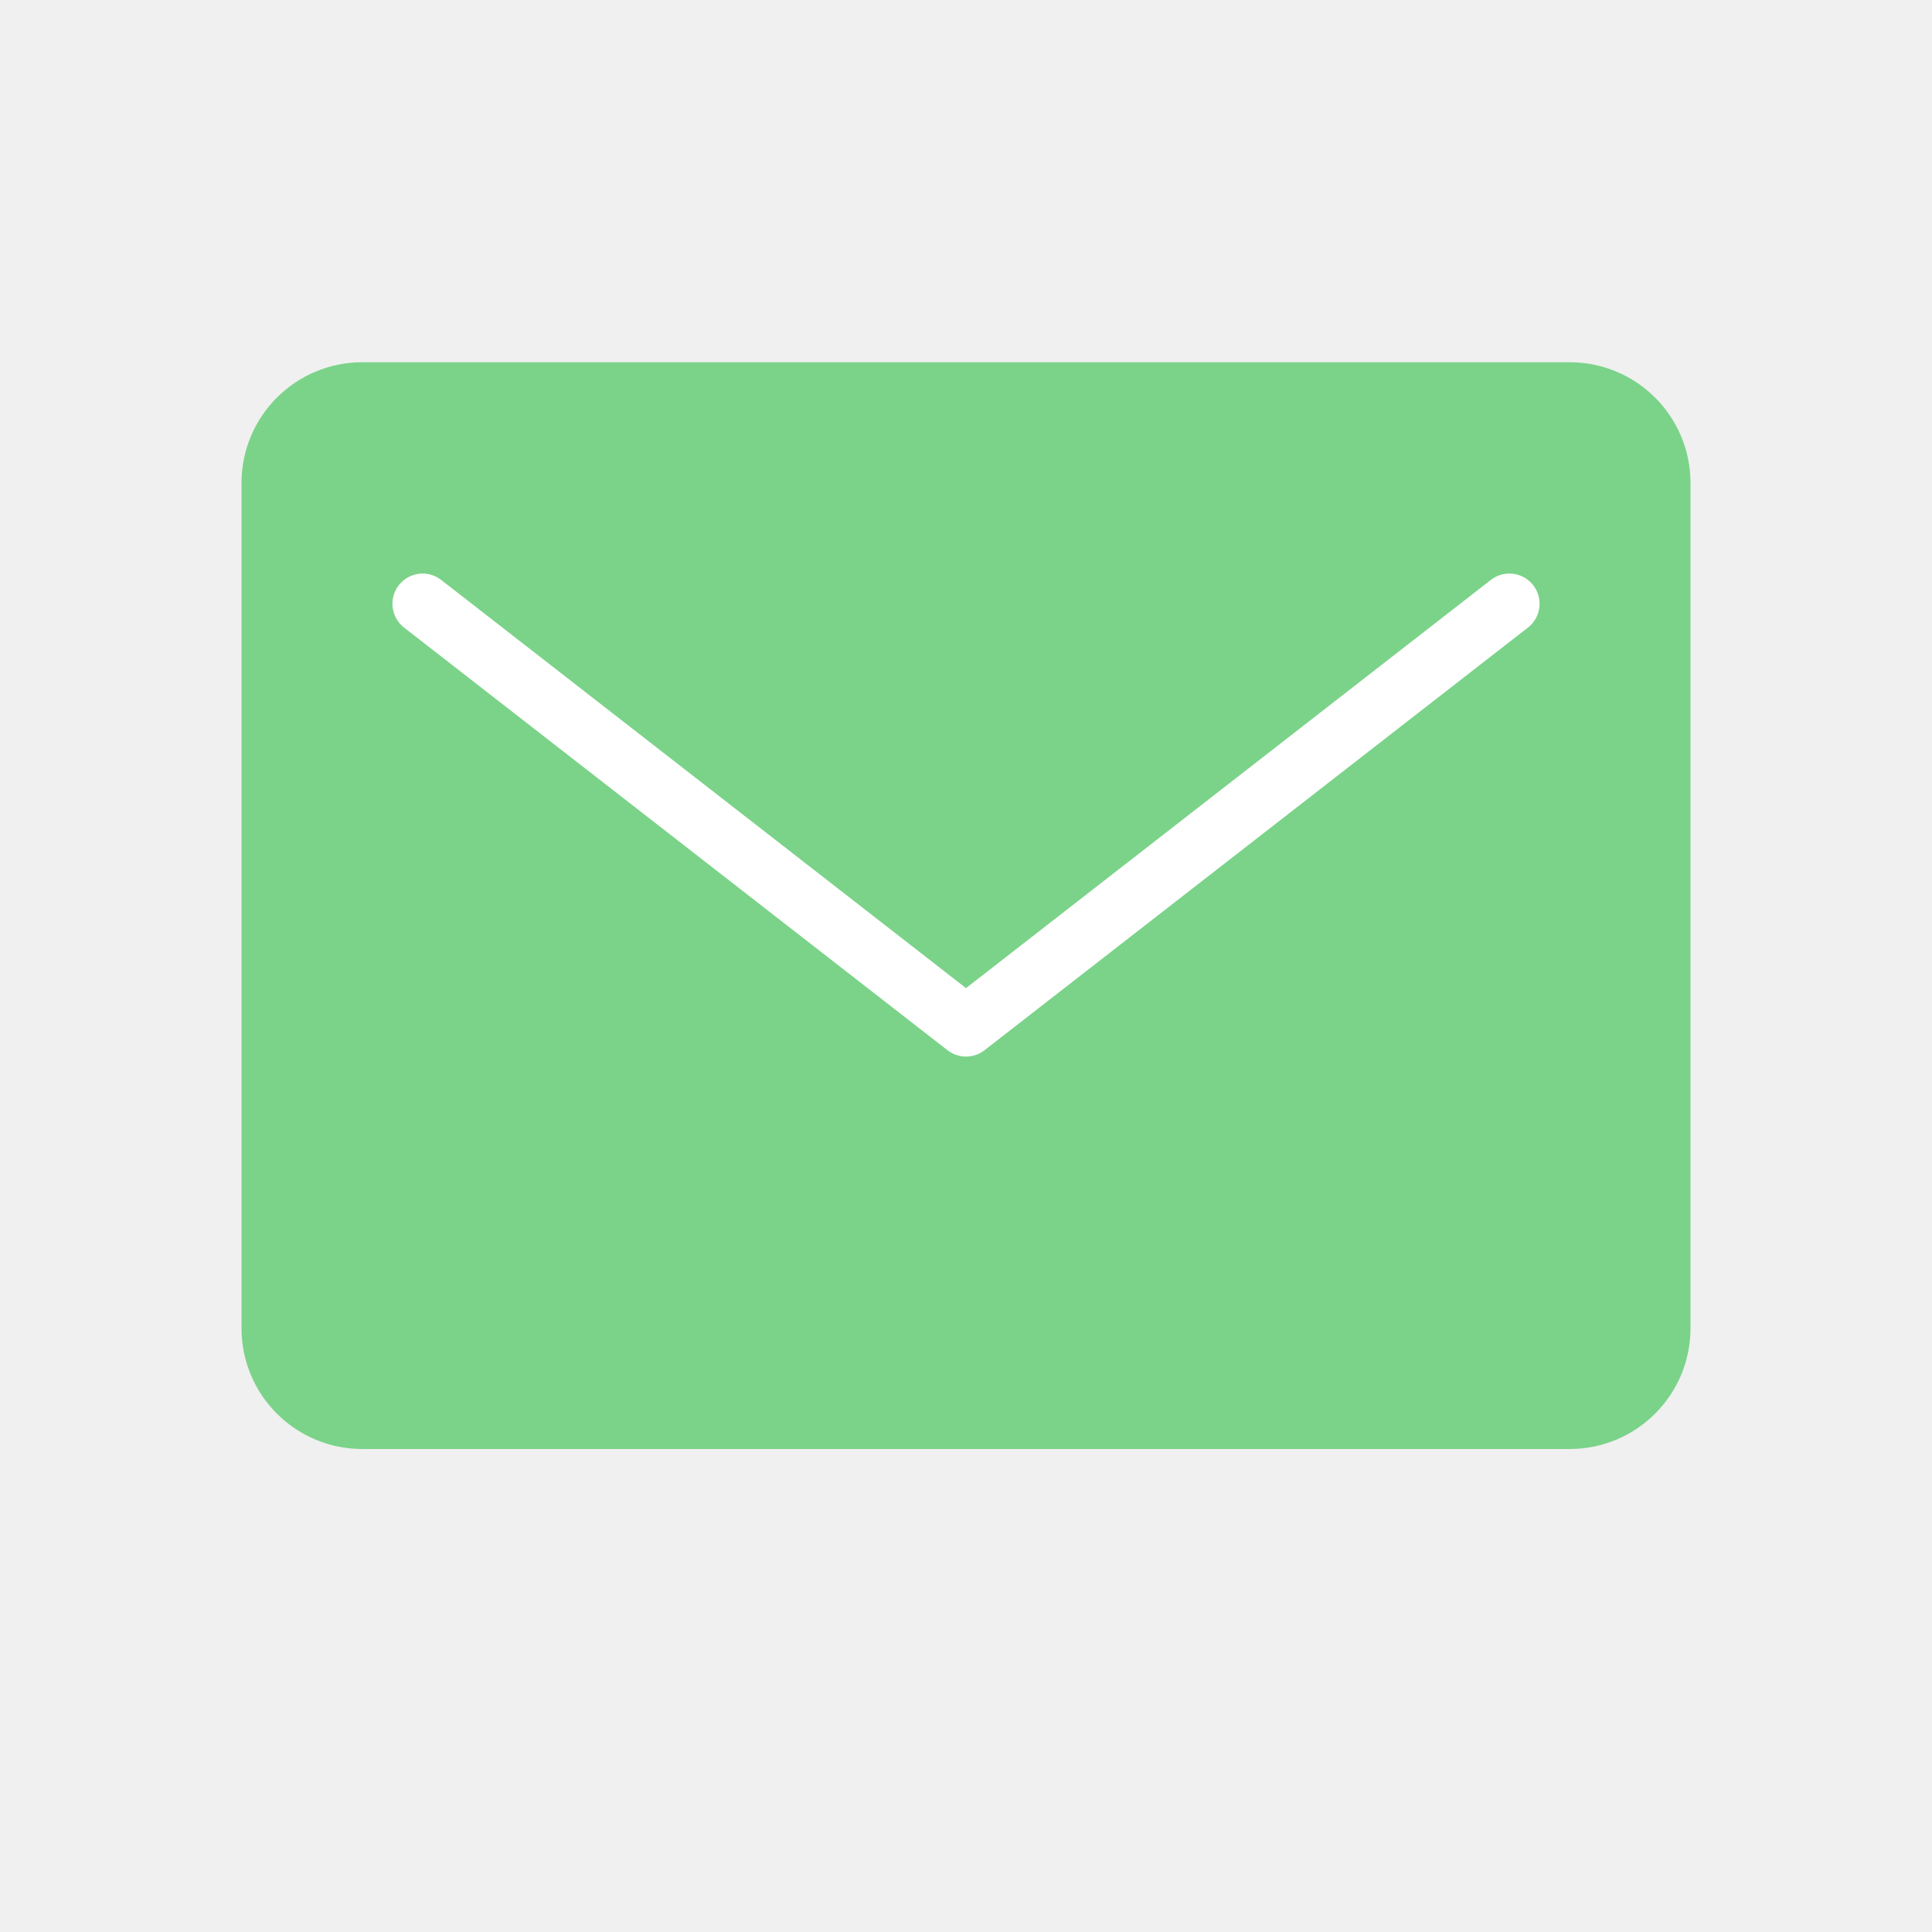
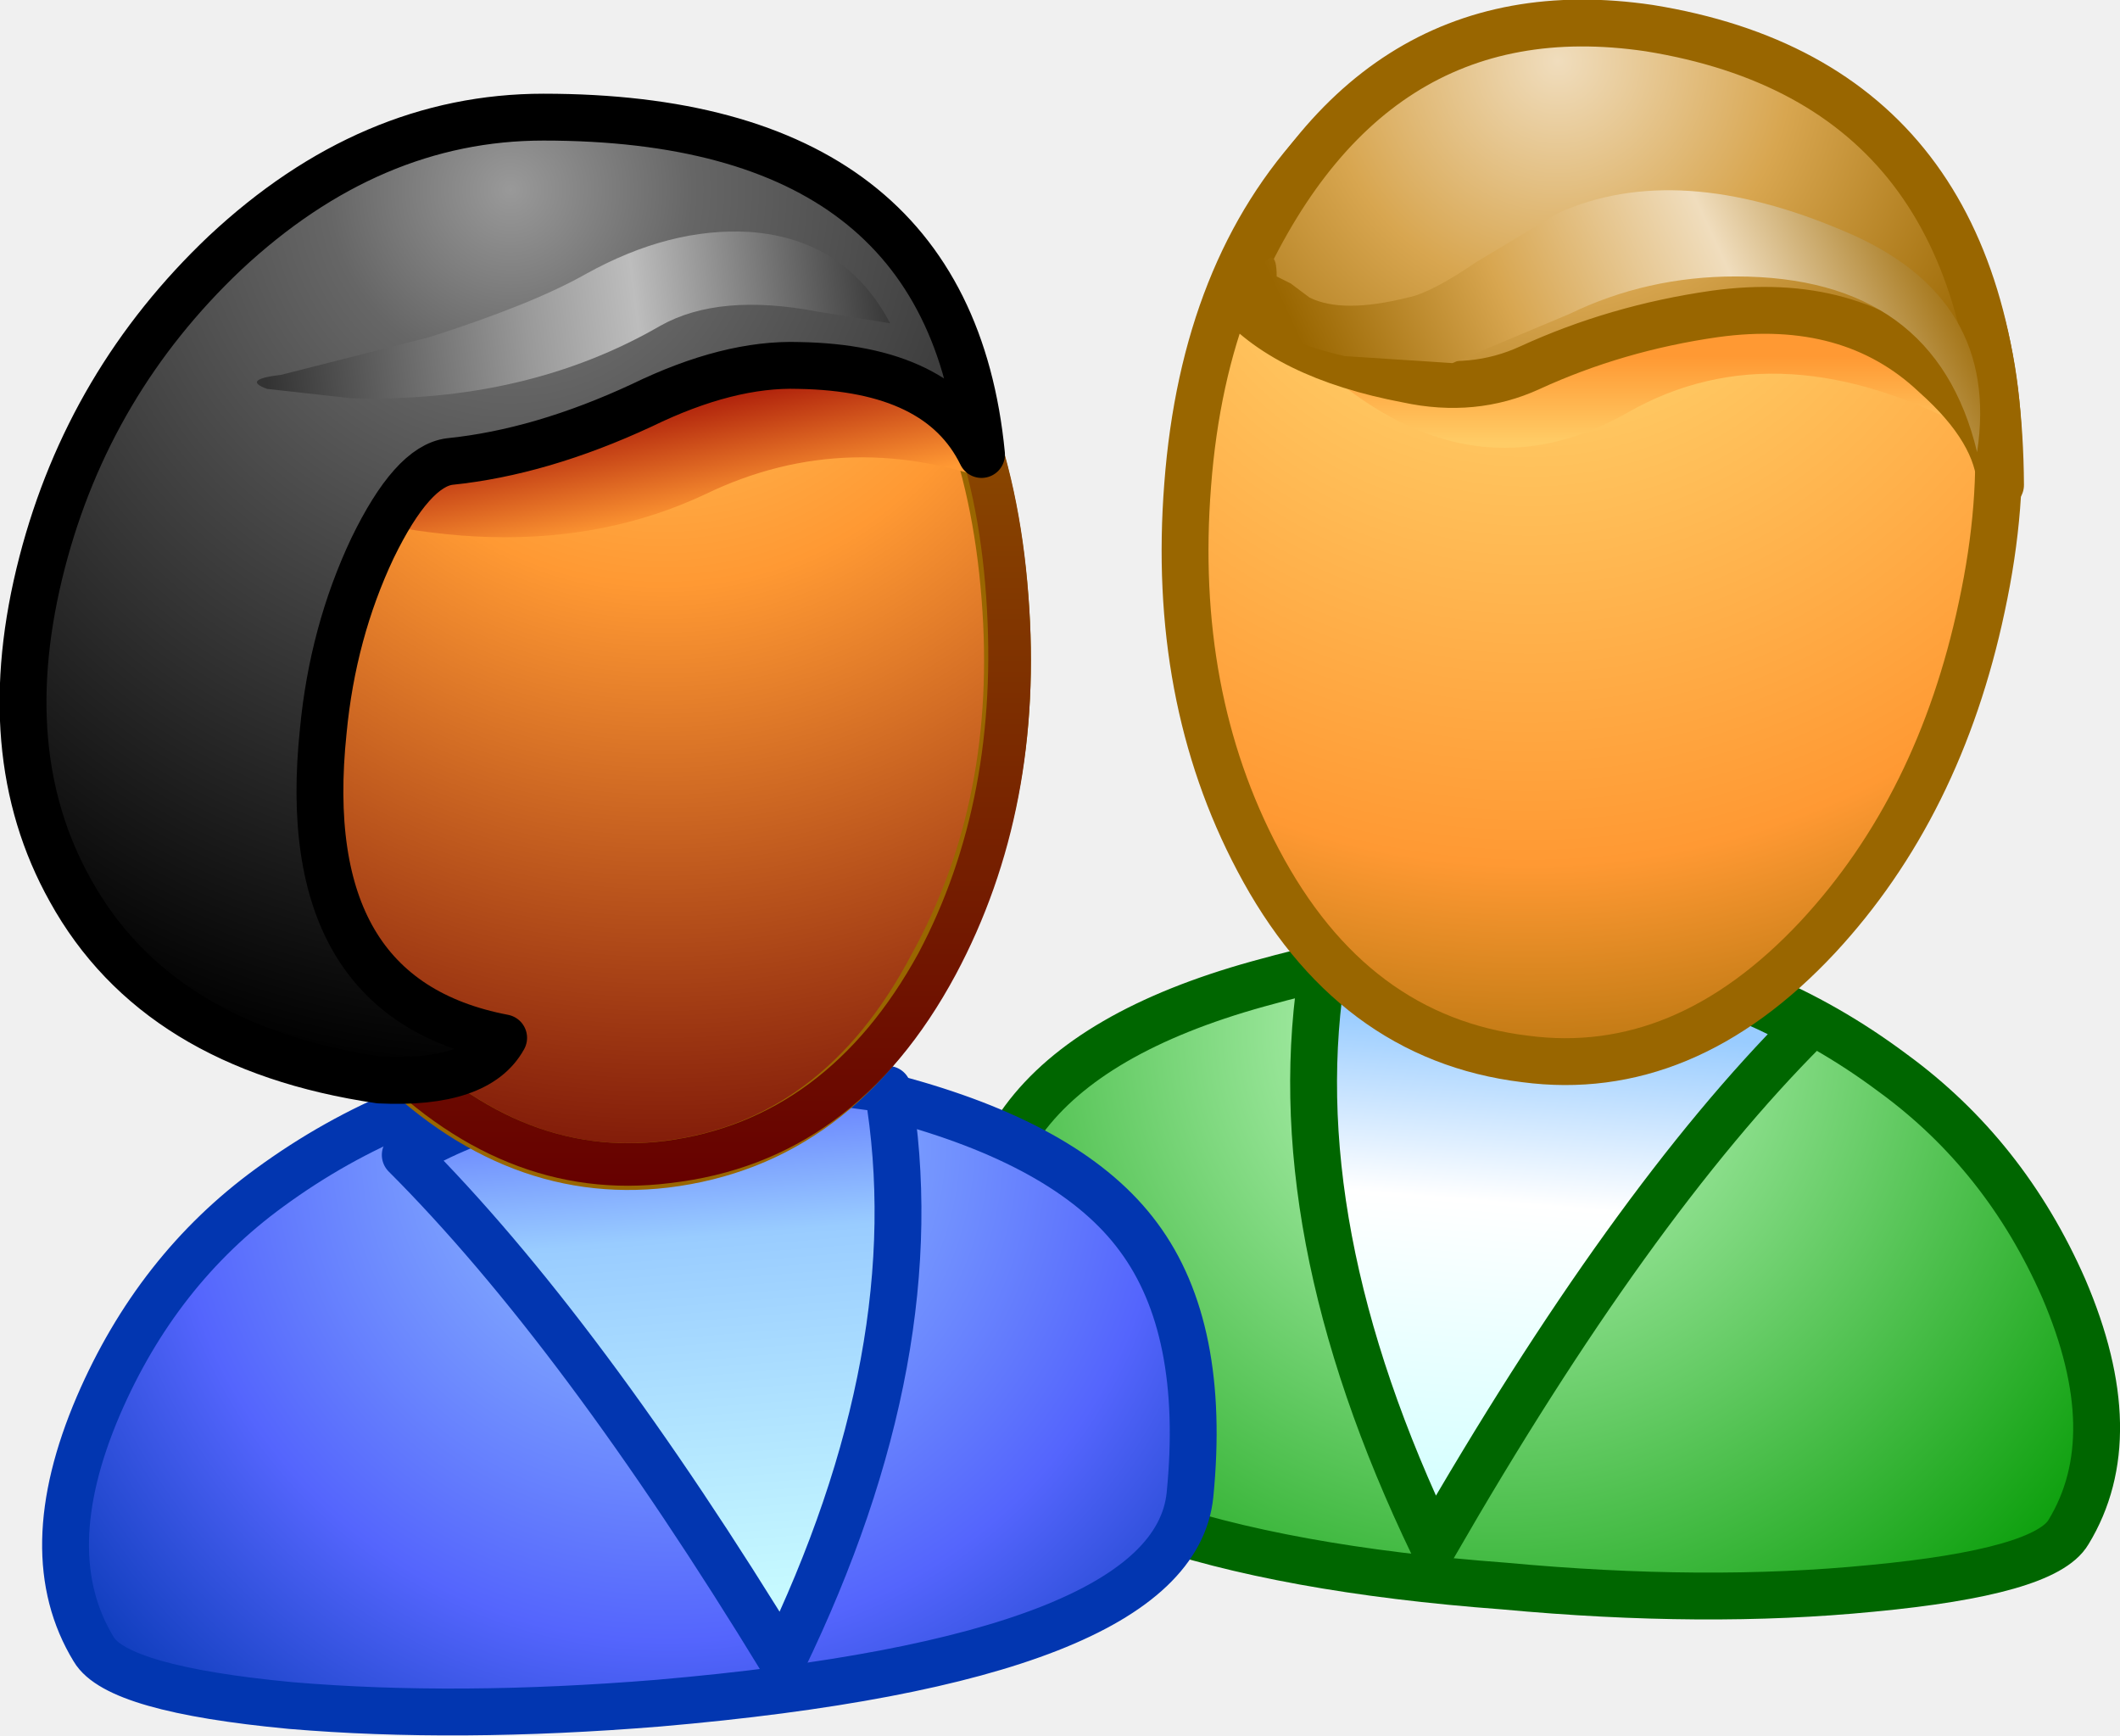
- <svg xmlns="http://www.w3.org/2000/svg" viewBox="0 0 64 64" width="64" height="64" role="img" aria-label="Contact icon">
-   <rect x="8" y="12" width="48" height="36" rx="4" fill="#7bd389" />
-   <path d="M14 20 L32 34 L50 20" stroke="#ffffff" stroke-width="2" fill="none" stroke-linecap="round" stroke-linejoin="round" />
+ <svg xmlns="http://www.w3.org/2000/svg" height="37.05px" width="45.25px">
+   <g transform="matrix(1, 0, 0, 1, 22.6, 18.5)">
+     <path d="M1.8 13.95 Q4.8 15.0 9.5 15.35 13.8 15.75 17.35 15.4 21.05 15.05 21.55 14.2 22.8 12.15 21.45 9.0 20.2 6.15 17.8 4.4 12.25 0.25 4.25 2.5 0.65 3.5 -0.75 5.4 -2.2 7.35 -1.85 10.95 -1.65 12.75 1.8 13.95" fill="url(#gradient0)" fill-rule="evenodd" stroke="none" />
+     <path d="M1.8 13.95 Q-1.65 12.75 -1.85 10.95 -2.2 7.35 -0.75 5.4 0.65 3.5 4.25 2.5 12.25 0.25 17.8 4.4 20.2 6.15 21.45 9.0 22.8 12.15 21.55 14.2 21.05 15.05 17.35 15.4 13.8 15.75 9.5 15.35 4.8 15.0 1.8 13.95 Z" fill="none" stroke="#006600" stroke-linecap="round" stroke-linejoin="round" stroke-width="1.0" />
+     <path d="M15.95 3.45 Q13.6 2.05 10.35 2.05 L7.1 1.85 5.65 2.05 Q4.7 7.65 8.0 14.5 12.2 7.2 15.95 3.45" fill="url(#gradient1)" fill-rule="evenodd" stroke="none" />
+     <path d="M15.95 3.45 Q12.2 7.2 8.0 14.5 4.7 7.65 5.65 2.05 L7.1 1.85 10.35 2.05 Q13.6 2.05 15.95 3.45 Z" fill="none" stroke="#006600" stroke-linecap="round" stroke-linejoin="round" stroke-width="1.0" />
+     <path d="M9.95 4.1 Q13.35 4.55 16.2 1.5 18.8 -1.3 19.7 -5.55 20.65 -9.95 19.1 -13.25 17.4 -17.0 13.0 -17.75 8.45 -18.55 5.65 -15.45 3.1 -12.75 2.75 -8.15 2.4 -3.65 4.25 -0.15 6.25 3.65 9.95 4.1" fill="url(#gradient2)" fill-rule="evenodd" stroke="none" />
+     <path d="M9.95 4.1 Q6.25 3.65 4.25 -0.15 2.4 -3.65 2.75 -8.15 3.1 -12.75 5.65 -15.45 8.45 -18.55 13.0 -17.75 17.4 -17.0 19.1 -13.25 20.65 -9.95 19.7 -5.55 18.8 -1.3 16.2 1.5 13.35 4.55 9.95 4.1 Z" fill="none" stroke="#996600" stroke-linecap="round" stroke-linejoin="round" stroke-width="1.0" />
+     <path d="M19.6 -9.25 Q17.3 -14.35 11.35 -12.1 6.25 -10.15 3.9 -12.5 7.95 -7.3 12.15 -9.7 15.4 -11.55 19.6 -9.25" fill="url(#gradient3)" fill-rule="evenodd" stroke="none" />
+     <path d="M20.1 -8.15 Q20.05 -16.7 12.6 -17.9 6.5 -18.8 3.7 -12.25 4.8 -10.9 7.45 -10.4 8.85 -10.1 10.05 -10.65 11.9 -11.5 14.0 -11.8 16.9 -12.2 18.7 -10.5 20.05 -9.3 20.1 -8.15" fill="url(#gradient4)" fill-rule="evenodd" stroke="none" />
+     <path d="M20.1 -8.15 Q20.05 -9.3 18.7 -10.5 16.9 -12.2 14.0 -11.8 11.9 -11.5 10.05 -10.65 8.85 -10.1 7.45 -10.4 4.8 -10.9 3.7 -12.25 6.5 -18.8 12.6 -17.9 20.05 -16.7 20.1 -8.15 Z" fill="none" stroke="#996600" stroke-linecap="round" stroke-linejoin="round" stroke-width="1.0" />
+     <path d="M8.4 -10.75 L10.9 -11.8 Q12.55 -12.6 14.45 -12.6 18.7 -12.6 19.6 -8.85 20.1 -12.15 16.8 -13.55 13.2 -15.1 10.65 -13.95 L8.9 -12.9 Q7.95 -12.25 7.45 -12.15 6.05 -11.8 5.35 -12.15 L4.95 -12.45 4.65 -12.6 Q4.65 -13.35 4.25 -12.7 3.85 -12.0 4.2 -11.7 4.8 -11.2 6.1 -10.9 L8.4 -10.75" fill="url(#gradient5)" fill-rule="evenodd" stroke="none" />
+     <path d="M-16.4 17.9 Q-12.85 18.2 -8.55 17.85 2.45 16.9 2.8 13.4 3.15 9.85 1.7 7.9 0.3 6.0 -3.3 5.0 -11.25 2.75 -16.85 6.85 -19.25 8.6 -20.5 11.5 -21.85 14.65 -20.6 16.7 -20.1 17.55 -16.4 17.9" fill="url(#gradient6)" fill-rule="evenodd" stroke="none" />
+     <path d="M-16.4 17.9 Q-12.85 18.2 -8.55 17.85 2.45 16.9 2.8 13.4 3.15 9.85 1.7 7.9 0.3 6.0 -3.3 5.0 -11.25 2.75 -16.85 6.85 -19.25 8.6 -20.5 11.5 -21.85 14.65 -20.6 16.7 -20.1 17.55 -16.4 17.9 Z" fill="none" stroke="#0236b0" stroke-linecap="round" stroke-linejoin="round" stroke-width="1.0" />
+     <path d="M-8.35 4.75 Q-11.6 4.75 -13.95 6.15 -10.2 9.9 -5.9 16.95 -2.7 10.35 -3.65 4.75 L-5.1 4.55 -8.35 4.75" fill="url(#gradient7)" fill-rule="evenodd" stroke="none" />
+     <path d="M-8.35 4.75 Q-11.6 4.75 -13.95 6.15 -10.2 9.9 -5.9 16.95 -2.7 10.35 -3.65 4.75 L-5.1 4.55 -8.35 4.75 Z" fill="none" stroke="#0236b0" stroke-linecap="round" stroke-linejoin="round" stroke-width="1.0" />
+     <path d="M-11.3 -15.2 Q-15.7 -14.45 -17.45 -10.75 -19.0 -7.5 -18.1 -3.2 -17.2 1.0 -14.6 3.75 -11.8 6.75 -8.4 6.35 -4.7 5.9 -2.7 2.1 -0.8 -1.35 -1.15 -5.75 -1.5 -10.3 -3.95 -12.95 -6.8 -16.0 -11.3 -15.2" fill="url(#gradient8)" fill-rule="evenodd" stroke="none" />
+     <path d="M-11.3 -15.2 Q-15.7 -14.45 -17.45 -10.75 -19.0 -7.5 -18.1 -3.2 -17.2 1.0 -14.6 3.75 -11.8 6.75 -8.4 6.35 -4.7 5.9 -2.7 2.1 -0.8 -1.35 -1.15 -5.75 -1.5 -10.3 -3.95 -12.95 -6.8 -16.0 -11.3 -15.2 Z" fill="none" stroke="#996600" stroke-linecap="round" stroke-linejoin="round" stroke-width="1.0" />
+     <path d="M-1.05 -8.1 Q-2.2 -12.55 -9.3 -9.65 -14.4 -7.55 -17.5 -8.2 -11.7 -6.0 -7.55 -7.95 -4.45 -9.45 -1.05 -8.1" fill="url(#gradient9)" fill-rule="evenodd" stroke="none" />
+     <path d="M-0.65 -5.8 Q-1.0 -10.5 -3.6 -13.3 -6.55 -16.55 -11.35 -15.7 -15.95 -14.9 -17.8 -11.05 -19.45 -7.65 -18.5 -3.15 -17.6 1.25 -14.85 4.1 -11.9 7.2 -8.3 6.75 -4.35 6.3 -2.2 2.3 -0.3 -1.25 -0.65 -5.8 M-1.55 -5.75 Q-1.25 -1.45 -3.0 1.85 -4.95 5.4 -8.4 5.85 -11.6 6.25 -14.25 3.4 -16.75 0.7 -17.6 -3.3 -18.45 -7.45 -17.0 -10.55 -15.35 -14.1 -11.2 -14.8 -6.9 -15.5 -4.25 -12.7 -1.85 -10.15 -1.55 -5.75" fill="url(#gradient10)" fill-rule="evenodd" stroke="none" />
+     <path d="M-1.65 -8.8 Q-2.35 -16.0 -11.0 -16.0 -14.7 -16.0 -17.8 -13.1 -20.7 -10.35 -21.7 -6.5 -22.75 -2.45 -21.1 0.5 -19.25 3.85 -14.5 4.55 -12.4 4.65 -11.85 3.65 -16.3 2.8 -15.7 -2.9 -15.5 -5.0 -14.65 -6.8 -13.8 -8.55 -13.0 -8.65 -11.05 -8.85 -8.9 -9.85 -7.05 -10.75 -5.55 -10.7 -2.55 -10.65 -1.65 -8.8" fill="url(#gradient11)" fill-rule="evenodd" stroke="none" />
+     <path d="M-1.65 -8.8 Q-2.35 -16.0 -11.0 -16.0 -14.7 -16.0 -17.8 -13.1 -20.7 -10.35 -21.7 -6.5 -22.75 -2.45 -21.1 0.5 -19.25 3.85 -14.5 4.55 -12.4 4.65 -11.85 3.65 -16.3 2.8 -15.7 -2.9 -15.5 -5.0 -14.65 -6.8 -13.8 -8.55 -13.0 -8.65 -11.05 -8.85 -8.9 -9.85 -7.05 -10.75 -5.55 -10.7 -2.55 -10.65 -1.65 -8.8 Z" fill="none" stroke="#000000" stroke-linecap="round" stroke-linejoin="round" stroke-width="1.0" />
+     <path d="M-8.5 -11.55 Q-7.25 -12.25 -5.15 -11.85 L-3.6 -11.6 Q-4.55 -13.4 -6.6 -13.55 -8.3 -13.65 -10.1 -12.65 -11.25 -12.0 -13.45 -11.3 L-16.6 -10.5 Q-17.45 -10.4 -16.9 -10.2 L-15.1 -10.0 Q-11.35 -9.9 -8.5 -11.55" fill="url(#gradient12)" fill-rule="evenodd" stroke="none" />
+   </g>
+   <defs>
+     <radialGradient cx="0" cy="0" gradientTransform="matrix(0.0208, 0.0, 0.0, 0.0208, 9.3, 3.45)" gradientUnits="userSpaceOnUse" id="gradient0" r="819.2" spreadMethod="pad">
+       <stop offset="0.0" stop-color="#ccffcc" />
+       <stop offset="1.0" stop-color="#009900" />
+     </radialGradient>
+     <linearGradient gradientTransform="matrix(-7.0E-4, 0.0077, 0.0063, 5.0E-4, 10.9, 8.6)" gradientUnits="userSpaceOnUse" id="gradient1" spreadMethod="pad" x1="-819.2" x2="819.2">
+       <stop offset="0.0" stop-color="#99ccff" />
+       <stop offset="0.094" stop-color="#99ccff" />
+       <stop offset="0.396" stop-color="#ffffff" />
+       <stop offset="1.0" stop-color="#ccffff" />
+     </linearGradient>
+     <radialGradient cx="0" cy="0" gradientTransform="matrix(0.0277, 0.0, 0.0, 0.0277, 10.05, -16.25)" gradientUnits="userSpaceOnUse" id="gradient2" r="819.2" spreadMethod="pad">
+       <stop offset="0.0" stop-color="#ffff99" />
+       <stop offset="0.243" stop-color="#ffcc66" />
+       <stop offset="0.714" stop-color="#ff9933" />
+       <stop offset="1.0" stop-color="#996600" />
+     </radialGradient>
+     <linearGradient gradientTransform="matrix(0.0, 0.0022, 0.0096, 0.0, 11.75, -10.85)" gradientUnits="userSpaceOnUse" id="gradient3" spreadMethod="pad" x1="-819.2" x2="819.2">
+       <stop offset="0.0" stop-color="#ff9933" />
+       <stop offset="0.486" stop-color="#ff9933" />
+       <stop offset="1.0" stop-color="#ffcc66" />
+     </linearGradient>
+     <radialGradient cx="0" cy="0" gradientTransform="matrix(0.016, 0.0, 0.0, 0.016, 10.65, -17.2)" gradientUnits="userSpaceOnUse" id="gradient4" r="819.2" spreadMethod="pad">
+       <stop offset="0.0" stop-color="#f0ddbd" />
+       <stop offset="0.38" stop-color="#d8a650" />
+       <stop offset="0.82" stop-color="#996600" />
+       <stop offset="1.0" stop-color="#926821" />
+     </radialGradient>
+     <linearGradient gradientTransform="matrix(-0.0075, 0.0035, 0.0026, 0.0056, 12.05, -12.45)" gradientUnits="userSpaceOnUse" id="gradient5" spreadMethod="pad" x1="-819.2" x2="819.2">
+       <stop offset="0.0" stop-color="#996600" />
+       <stop offset="0.341" stop-color="#f0ddbd" />
+       <stop offset="0.678" stop-color="#d8a650" />
+       <stop offset="1.0" stop-color="#996600" />
+     </linearGradient>
+     <radialGradient cx="0" cy="0" gradientTransform="matrix(0.0208, 0.0, 0.0, 0.0208, -8.35, 5.9)" gradientUnits="userSpaceOnUse" id="gradient6" r="819.2" spreadMethod="pad">
+       <stop offset="0.0" stop-color="#99ccff" />
+       <stop offset="0.624" stop-color="#5465fd" />
+       <stop offset="1.0" stop-color="#0236b0" />
+     </radialGradient>
+     <linearGradient gradientTransform="matrix(7.0E-4, 0.0076, 0.0063, -5.0E-4, -8.5, 10.35)" gradientUnits="userSpaceOnUse" id="gradient7" spreadMethod="pad" x1="-819.2" x2="819.2">
+       <stop offset="0.0" stop-color="#5465fd" />
+       <stop offset="0.31" stop-color="#99ccff" />
+       <stop offset="1.0" stop-color="#ccffff" />
+     </linearGradient>
+     <radialGradient cx="0" cy="0" gradientTransform="matrix(0.0274, 0.0, 0.0, 0.0274, -8.45, -13.75)" gradientUnits="userSpaceOnUse" id="gradient8" r="819.2" spreadMethod="pad">
+       <stop offset="0.0" stop-color="#ffcc66" />
+       <stop offset="0.345" stop-color="#ff9933" />
+       <stop offset="1.0" stop-color="#660000" />
+     </radialGradient>
+     <linearGradient gradientTransform="matrix(4.0E-4, 0.002, 0.0096, -0.0019, -8.6, -8.75)" gradientUnits="userSpaceOnUse" id="gradient9" spreadMethod="pad" x1="-819.2" x2="819.2">
+       <stop offset="0.0" stop-color="#990000" />
+       <stop offset="0.925" stop-color="#ff9933" />
+       <stop offset="1.0" stop-color="#ff9933" />
+     </linearGradient>
+     <linearGradient gradientTransform="matrix(0.0, 0.0139, 0.0111, 0.0, -9.7, -4.5)" gradientUnits="userSpaceOnUse" id="gradient10" spreadMethod="pad" x1="-819.2" x2="819.2">
+       <stop offset="0.0" stop-color="#996600" />
+       <stop offset="1.0" stop-color="#660000" />
+     </linearGradient>
+     <radialGradient cx="0" cy="0" gradientTransform="matrix(0.0264, 0.0, 0.0, 0.0264, -11.7, -14.45)" gradientUnits="userSpaceOnUse" id="gradient11" r="819.2" spreadMethod="pad">
+       <stop offset="0.0" stop-color="#999999" />
+       <stop offset="0.18" stop-color="#666666" />
+       <stop offset="0.878" stop-color="#000000" />
+       <stop offset="1.0" stop-color="#000000" />
+     </radialGradient>
+     <linearGradient gradientTransform="matrix(-0.0082, 0.0011, 2.0E-4, 0.0016, -10.25, -11.7)" gradientUnits="userSpaceOnUse" id="gradient12" spreadMethod="pad" x1="-819.2" x2="819.2">
+       <stop offset="0.0" stop-color="#333333" />
+       <stop offset="0.408" stop-color="#bdbdbd" />
+       <stop offset="0.584" stop-color="#999999" />
+       <stop offset="1.0" stop-color="#333333" />
+     </linearGradient>
+   </defs>
</svg>
